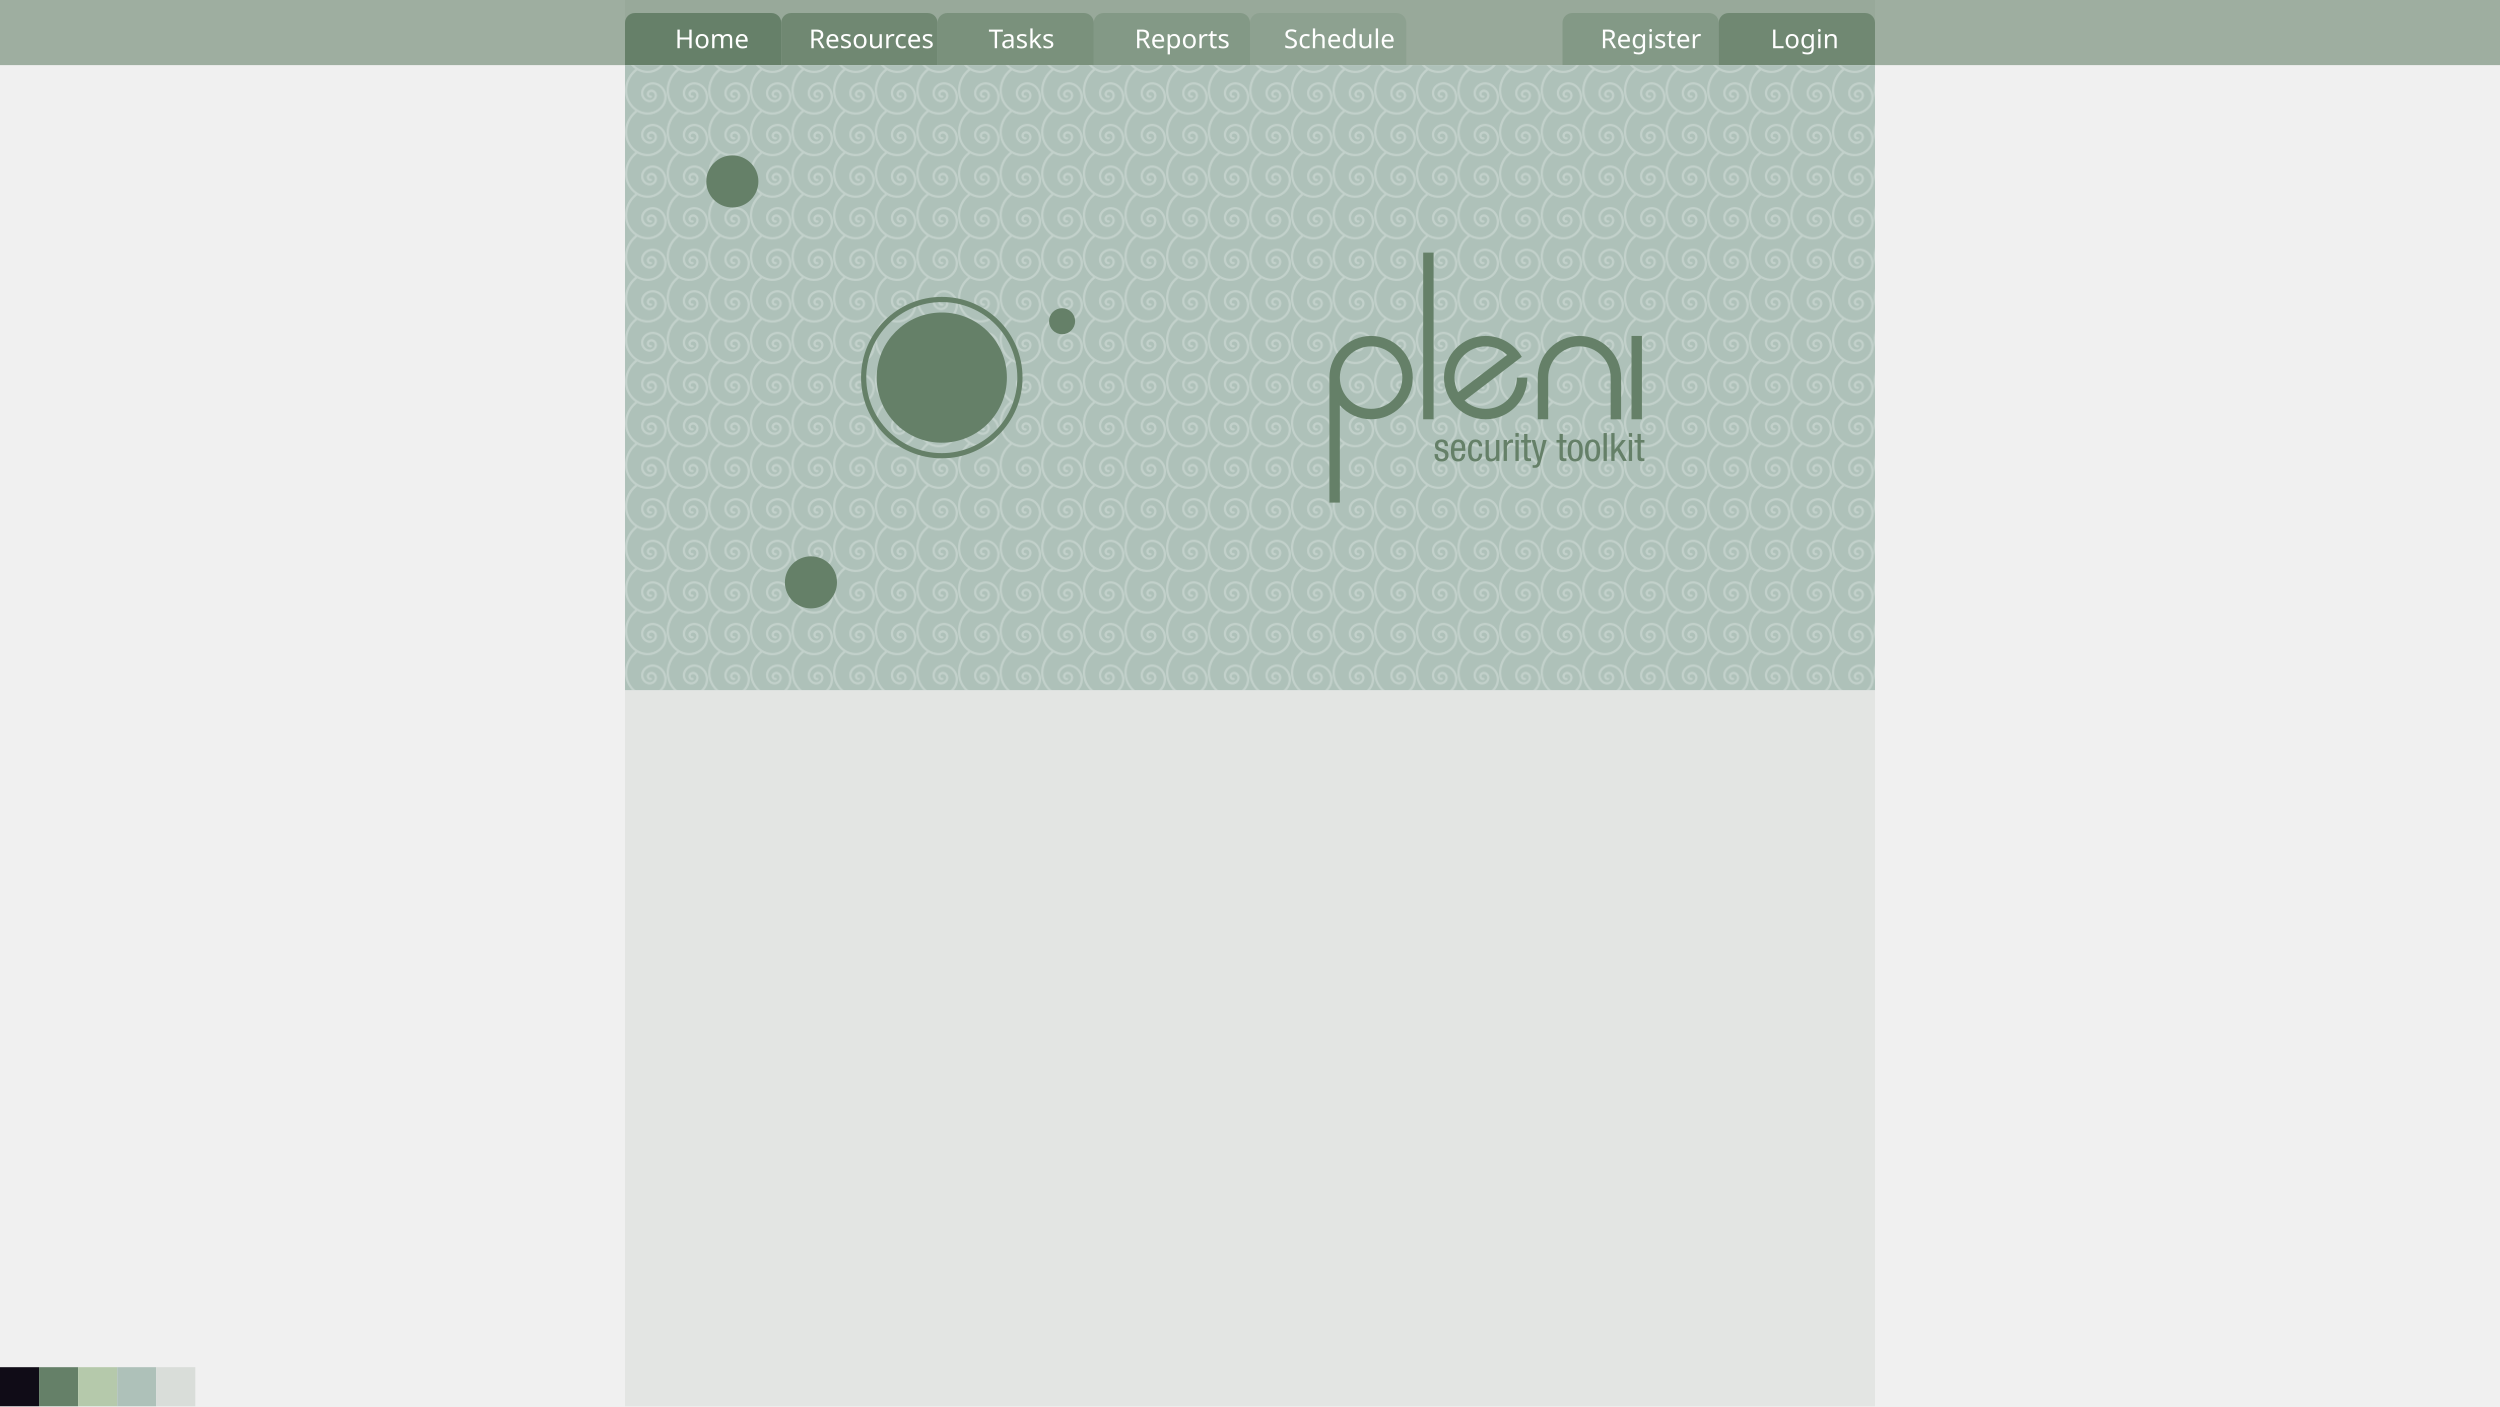
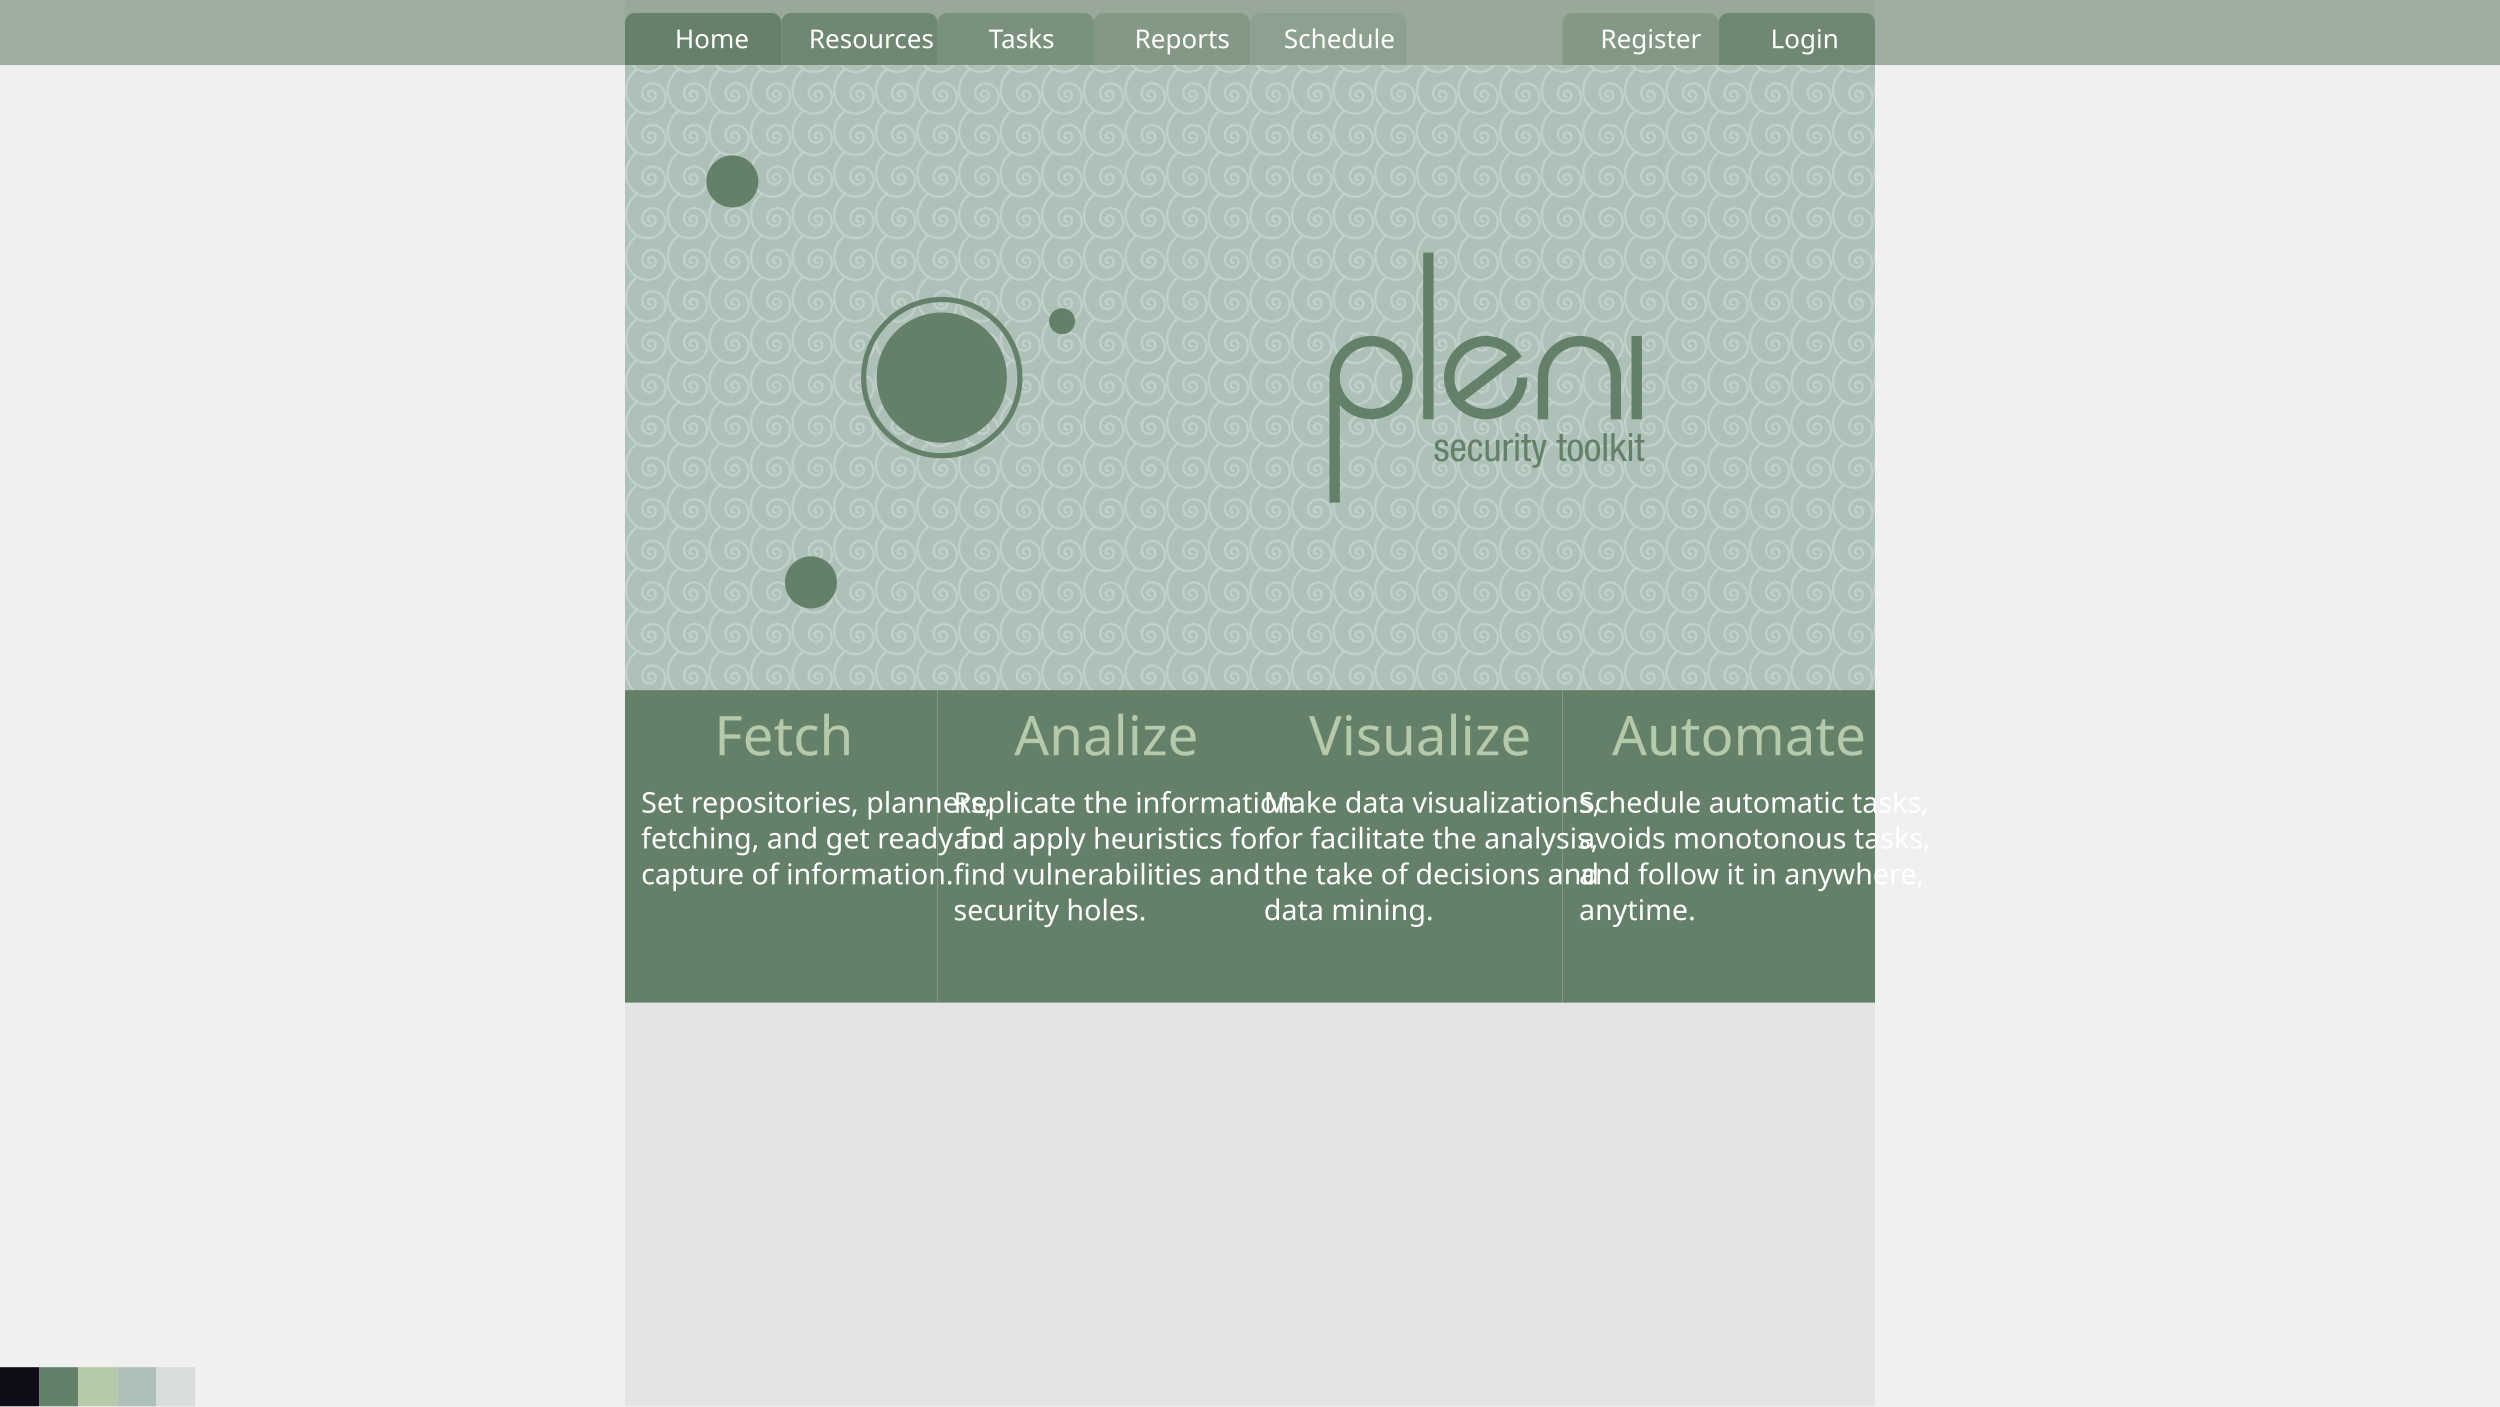
<svg xmlns="http://www.w3.org/2000/svg" xmlns:xlink="http://www.w3.org/1999/xlink" width="1920" height="1080" id="svg2" version="1.1">
  <defs id="defs4">
    <pattern xlink:href="#pattern3908" id="pattern4638" patternTransform="translate(480,120)" />
    <linearGradient id="linearGradient3818">
      <stop style="stop-color:#000000;stop-opacity:1;" offset="0" id="stop3820" />
      <stop style="stop-color:#29342a;stop-opacity:1;" offset="1" id="stop3822" />
    </linearGradient>
    <pattern patternUnits="userSpaceOnUse" width="31.965" height="31.938" patternTransform="translate(580.487,219.3438)" id="pattern3908">
      <g style="fill:#ffffff;stroke:none" id="layer1-3" transform="translate(-0.018304,-1020.425)">
        <path style="font-size:medium;font-style:normal;font-variant:normal;font-weight:normal;font-stretch:normal;text-indent:0;text-align:start;text-decoration:none;line-height:normal;letter-spacing:normal;word-spacing:normal;text-transform:none;direction:ltr;block-progression:tb;writing-mode:lr-tb;text-anchor:start;baseline-shift:baseline;color:#000000;fill:#ffffff;fill-opacity:1;stroke:none;stroke-width:1;marker:none;visibility:visible;display:inline;overflow:visible;enable-background:accumulate;font-family:Sans;-inkscape-font-specification:Sans" d="M 4.781,0.062 C 1.247,4.502 -0.568,10.223 0.188,16 0.866,21.193 3.784,25.93 7.906,28.875 6.78,29.825 5.759,30.858 4.844,32 l 2.375,0 C 7.917,31.249 8.695,30.558 9.5,29.906 c 2.927,1.642 6.32,2.41 9.938,1.938 C 26.707,30.895 32.881,24.472 31.875,16.875 31.125,11.209 26.01,6.428 20.031,7.219 c -4.464,0.591 -8.223,4.527 -7.594,9.219 0.471,3.51 3.646,6.469 7.375,5.969 2.798,-0.375 5.122,-2.847 4.719,-5.812 -0.304,-2.233 -2.29,-4.107 -4.688,-3.781 -1.814,0.246 -3.362,1.867 -3.094,3.812 0.204,1.481 1.575,2.691 3.188,2.469 a 0.871,0.868 1.4877174e-4 1 0 -0.25,-1.688 C 19.123,17.484 18.583,16.976 18.5,16.375 c -0.124,-0.902 0.663,-1.686 1.594,-1.812 1.35,-0.183 2.566,0.929 2.75,2.281 0.261,1.922 -1.399,3.618 -3.312,3.875 -2.683,0.36 -4.991,-1.841 -5.344,-4.469 -0.49,-3.649 2.546,-6.87 6.125,-7.344 4.932,-0.653 9.179,3.373 9.812,8.156 0.868,6.555 -4.492,12.26 -10.875,13.094 C 10.542,31.293 2.973,24.214 1.875,15.812 1.124,10.066 3.243,4.297 7.125,0.062 l -2.344,0 z" transform="translate(0,1020.362)" id="path3772" />
      </g>
    </pattern>
  </defs>
  <g id="layer3" style="display:inline">
    <rect style="fill:#d9ddd9;fill-opacity:0.588;fill-rule:evenodd;stroke:none;display:inline" id="rect3006" width="960" height="1080" x="480" y="0" />
    <rect y="0" x="0" height="50" width="1920" id="rect3038" style="fill:#658068;fill-opacity:0.588;fill-rule:evenodd;stroke:none;display:inline" />
    <rect style="fill:#100c17;display:inline" x="-1080" y="0" width="30" height="30" id="rect3010" transform="matrix(0,-1,1,0,0,0)" />
    <rect style="fill:#658068;display:inline" x="-1080" y="30" width="30" height="30" id="rect3012" transform="matrix(0,-1,1,0,0,0)" />
    <rect style="fill:#b5c9ab;display:inline" x="-1080" y="60" width="30" height="30" id="rect3014" transform="matrix(0,-1,1,0,0,0)" />
    <rect style="fill:#aec1b9;display:inline" x="-1080" y="90" width="30" height="30" id="rect3016" transform="matrix(0,-1,1,0,0,0)" />
    <rect style="fill:#d9ddd9;display:inline" x="-1080" y="120" width="30" height="30" id="rect3018" transform="matrix(0,-1,1,0,0,0)" />
  </g>
  <g id="layer2" style="display:inline">
    <path id="path3816" d="m 607.5,10 c -1.036,0 -2.009,0.214 -2.906,0.594 -0.897,0.38 -1.728,0.946 -2.406,1.625 -0.679,0.679 -1.214,1.478 -1.594,2.375 C 600.214,15.491 600,16.464 600,17.5 l 0,32.5 120,0 0,-32.5 c 0,-1.036 -0.214,-2.009 -0.594,-2.906 -0.38,-0.897 -0.915,-1.696 -1.594,-2.375 -0.679,-0.679 -1.509,-1.245 -2.406,-1.625 C 714.509,10.214 713.536,10 712.5,10 l -105,0 z" style="fill:#658068;fill-opacity:0.784;fill-rule:evenodd;stroke:none" />
    <path style="fill:#658068;fill-opacity:0.98;fill-rule:evenodd;stroke:none" d="m 487.5,10 c -1.036,0 -2.009,0.214 -2.906,0.594 -0.897,0.38 -1.728,0.946 -2.406,1.625 -0.679,0.679 -1.214,1.478 -1.594,2.375 C 480.214,15.491 480,16.464 480,17.5 l 0,32.5 120,0 0,-32.5 c 0,-1.036 -0.214,-2.009 -0.594,-2.906 -0.38,-0.897 -0.915,-1.696 -1.594,-2.375 -0.679,-0.679 -1.509,-1.245 -2.406,-1.625 C 594.509,10.214 593.536,10 592.5,10 l -105,0 z" id="rect3868" />
    <text xml:space="preserve" style="font-size:20px;font-style:normal;font-variant:normal;font-weight:normal;font-stretch:normal;text-align:start;line-height:125%;letter-spacing:0px;word-spacing:0px;writing-mode:lr-tb;text-anchor:start;fill:#ffffff;fill-opacity:1;stroke:none;font-family:Helvetica Neue LT Com;-inkscape-font-specification:Helvetica Neue LT Com" x="518.319" y="37" id="text3826">
      <tspan id="tspan3828" x="518.319" y="37">Home</tspan>
    </text>
    <path id="path3818" d="m 727.5,10 c -1.036,0 -2.009,0.214 -2.906,0.594 -0.897,0.38 -1.728,0.946 -2.406,1.625 -0.679,0.679 -1.214,1.478 -1.594,2.375 C 720.214,15.491 720,16.464 720,17.5 l 0,32.5 120,0 0,-32.5 c 0,-1.036 -0.214,-2.009 -0.594,-2.906 -0.38,-0.897 -0.915,-1.696 -1.594,-2.375 -0.679,-0.679 -1.509,-1.245 -2.406,-1.625 C 834.509,10.214 833.536,10 832.5,10 l -105,0 z" style="fill:#658068;fill-opacity:0.588;fill-rule:evenodd;stroke:none" />
    <text id="text3012" y="37" x="621.186" style="font-size:20px;font-style:normal;font-variant:normal;font-weight:normal;font-stretch:normal;text-align:start;line-height:125%;letter-spacing:0px;word-spacing:0px;writing-mode:lr-tb;text-anchor:start;fill:#ffffff;fill-opacity:1;stroke:none;font-family:Helvetica Neue LT Com;-inkscape-font-specification:Helvetica Neue LT Com" xml:space="preserve">
      <tspan y="37" x="621.186" id="tspan3014">Resources</tspan>
    </text>
    <path style="fill:#658068;fill-opacity:0.392;fill-rule:evenodd;stroke:none" d="m 847.5,10 c -1.036,0 -2.009,0.214 -2.906,0.594 -0.897,0.38 -1.728,0.946 -2.406,1.625 -0.679,0.679 -1.214,1.478 -1.594,2.375 C 840.214,15.491 840,16.464 840,17.5 l 0,32.5 120,0 0,-32.5 c 0,-1.036 -0.214,-2.009 -0.594,-2.906 -0.38,-0.897 -0.915,-1.696 -1.594,-2.375 -0.679,-0.679 -1.509,-1.245 -2.406,-1.625 C 954.509,10.214 953.536,10 952.5,10 l -105,0 z" id="path3820" />
    <text xml:space="preserve" style="font-size:20px;font-style:normal;font-variant:normal;font-weight:normal;font-stretch:normal;text-align:start;line-height:125%;letter-spacing:0px;word-spacing:0px;writing-mode:lr-tb;text-anchor:start;fill:#ffffff;fill-opacity:1;stroke:none;font-family:Helvetica Neue LT Com;-inkscape-font-specification:Helvetica Neue LT Com" x="759.284" y="37" id="text3016">
      <tspan id="tspan3018" x="759.284" y="37">Tasks</tspan>
    </text>
    <text id="text3020" y="37" x="871.342" style="font-size:20px;font-style:normal;font-variant:normal;font-weight:normal;font-stretch:normal;text-align:start;line-height:125%;letter-spacing:0px;word-spacing:0px;writing-mode:lr-tb;text-anchor:start;fill:#ffffff;fill-opacity:1;stroke:none;font-family:Helvetica Neue LT Com;-inkscape-font-specification:Helvetica Neue LT Com" xml:space="preserve">
      <tspan y="37" x="871.342" id="tspan3022">Reports</tspan>
    </text>
    <path id="path3822" d="m 967.5,10 c -1.036,0 -2.009,0.214 -2.906,0.594 -0.897,0.38 -1.728,0.946 -2.406,1.625 -0.679,0.679 -1.214,1.478 -1.594,2.375 C 960.214,15.491 960,16.464 960,17.5 l 0,32.5 120,0 0,-32.5 c 0,-1.036 -0.214,-2.009 -0.594,-2.906 -0.38,-0.897 -0.915,-1.696 -1.594,-2.375 -0.679,-0.679 -1.509,-1.245 -2.406,-1.625 C 1074.509,10.214 1073.535,10 1072.5,10 l -105,0 z" style="fill:#658068;fill-opacity:0.196;fill-rule:evenodd;stroke:none" />
    <path style="fill:#658068;fill-opacity:0.392;fill-rule:evenodd;stroke:none" d="m 1207.5,10 c -1.036,0 -2.009,0.214 -2.906,0.594 -0.897,0.38 -1.728,0.946 -2.406,1.625 -0.679,0.679 -1.214,1.478 -1.594,2.375 C 1200.214,15.491 1200,16.464 1200,17.5 l 0,32.5 120,0 0,-32.5 c 0,-1.036 -0.214,-2.009 -0.594,-2.906 -0.38,-0.897 -0.915,-1.696 -1.594,-2.375 -0.679,-0.679 -1.509,-1.245 -2.406,-1.625 C 1314.509,10.214 1313.535,10 1312.5,10 l -105,0 z" id="path3826" />
    <path id="path3828" d="m 1327.5,10 c -1.036,0 -2.009,0.214 -2.906,0.594 -0.897,0.38 -1.728,0.946 -2.406,1.625 -0.679,0.679 -1.214,1.478 -1.594,2.375 C 1320.214,15.491 1320,16.464 1320,17.5 l 0,32.5 120,0 0,-32.5 c 0,-1.036 -0.214,-2.009 -0.594,-2.906 -0.38,-0.897 -0.915,-1.696 -1.594,-2.375 -0.679,-0.679 -1.509,-1.245 -2.406,-1.625 C 1434.509,10.214 1433.535,10 1432.5,10 l -105,0 z" style="fill:#658068;fill-opacity:0.784;fill-rule:evenodd;stroke:none" />
    <text xml:space="preserve" style="font-size:20px;font-style:normal;font-variant:normal;font-weight:normal;font-stretch:normal;text-align:start;line-height:125%;letter-spacing:0px;word-spacing:0px;writing-mode:lr-tb;text-anchor:start;fill:#ffffff;fill-opacity:1;stroke:none;font-family:Helvetica Neue LT Com;-inkscape-font-specification:Helvetica Neue LT Com" x="986.011" y="37" id="text3024">
      <tspan id="tspan3026" x="986.011" y="37">Schedule</tspan>
    </text>
    <text id="text3028" y="37" x="1359.813" style="font-size:20px;font-style:normal;font-variant:normal;font-weight:normal;font-stretch:normal;text-align:start;line-height:125%;letter-spacing:0px;word-spacing:0px;writing-mode:lr-tb;text-anchor:start;fill:#ffffff;fill-opacity:1;stroke:none;font-family:Helvetica Neue LT Com;-inkscape-font-specification:Helvetica Neue LT Com" xml:space="preserve">
      <tspan y="37" x="1359.813" id="tspan3030">Login</tspan>
    </text>
    <text xml:space="preserve" style="font-size:20px;font-style:normal;font-variant:normal;font-weight:normal;font-stretch:normal;text-align:start;line-height:125%;letter-spacing:0px;word-spacing:0px;writing-mode:lr-tb;text-anchor:start;fill:#ffffff;fill-opacity:1;stroke:none;font-family:Helvetica Neue LT Com;-inkscape-font-specification:Helvetica Neue LT Com" x="1229.097" y="37" id="text3032">
      <tspan id="tspan3034" x="1229.097" y="37">Register</tspan>
    </text>
    <rect y="0" x="1080" height="44.75" width="120" id="rect3874" style="fill:#658068;fill-opacity:0;fill-rule:evenodd;stroke:none" />
  </g>
  <g id="layer1">
-     <rect style="fill:#aec1b9;stroke:none;fill-opacity:1" id="rect4640" width="960" height="480" x="480" y="50" />
-     <rect style="fill:url(#pattern4638);stroke:none;opacity:0.25" width="960" height="480" x="480" y="50" id="rect3912" />
+     <rect style="fill:#aec1b9;fill-opacity:1;stroke:none" id="rect4640" width="960" height="480" x="480" y="50" />
+     <rect style="opacity:0.25;fill:url(#pattern4638);stroke:none" width="960" height="480" x="480" y="50" id="rect3912" />
    <g transform="translate(1021,-382)" style="fill:#658068;fill-opacity:1;display:inline" id="layer2-7">
      <path style="fill:#658068;fill-opacity:1;fill-rule:evenodd;stroke:none;display:inline" d="m 80,704 -8,0 0,-128 8,0 z" id="path2" />
      <path id="path3" d="M 32,640 C 14.353,640 -8.145871e-7,654.353 -8.145871e-7,672 l 0,96 8,0 0,-74.735 C 13.855,699.9 22.456,704 32,704 c 17.647,0 32,-14.353 32,-32 0,-17.647 -14.353,-32 -32,-32 z m 0,8 c 13.235,0 24,10.765 24,24 0,13.235 -10.765,24 -24,24 -13.235,0 -24,-10.765 -24,-24 0,-13.235 10.765,-24 24,-24 z" style="fill:#658068;fill-opacity:1;fill-rule:evenodd;stroke:none;display:inline" />
      <path style="fill:#658068;fill-opacity:1;stroke:none;display:inline" d="m 120,640 c -17.669,0 -32,14.331 -32,32 0,17.669 14.331,32 32,32 17.669,0 31.99,-14.316 32,-32 l -8,0 c -0.04,13.256 -10.759,24 -24,24 -6.264,0 -11.959,-2.422 -16.23,-6.356 l 43.958,-33.605 C 141.984,646.104 131.43,640 120,640 z m 0,8.034 c 6.123,0 12.014,2.34 16.456,6.534 l -37.636,28.683 C 97.036,679.898 96.019,676.064 96.019,672 c 0,-13.241 10.739,-23.966 23.981,-23.966 z" id="path4" />
      <path id="path5" d="m 192,640 c -17.675,0 -32,14.325 -32,32 l 0,32 8,0 0,-32 c 0,-13.256 10.744,-24 24,-24 13.256,0 24,10.744 24,24 l 0,32.062 8,0 L 224,672 c 0,-17.675 -14.325,-32 -32,-32 z" style="fill:#658068;fill-opacity:1;fill-rule:evenodd;stroke:none;display:inline" />
      <path id="path3008" d="m 240,704 -8,0 0,-64 8,0 z" style="fill:#658068;fill-opacity:1;fill-rule:evenodd;stroke:none;display:inline" />
      <g id="text3017" style="font-size:30px;font-style:normal;font-variant:normal;font-weight:normal;font-stretch:normal;line-height:125%;letter-spacing:0px;word-spacing:0px;fill:#658068;fill-opacity:1;stroke:none;font-family:Helvetica Neue LT Com;-inkscape-font-specification:Helvetica Neue LT Com">
        <path id="path2994" d="m 88.55,724.63 c -9e-6,-1.02 -0.17,-1.8 -0.51,-2.34 -0.32,-0.54 -0.94,-0.81 -1.86,-0.81 -0.2,10e-6 -0.45,0.03 -0.75,0.09 -0.3,0.04 -0.59,0.14 -0.87,0.3 -0.26,0.16 -0.49,0.41 -0.69,0.75 -0.2,0.32 -0.3,0.76 -0.3,1.32 -4e-6,0.48 0.11,0.87 0.33,1.17 0.24,0.3 0.54,0.56 0.9,0.78 0.38,0.2 0.8,0.37 1.26,0.51 0.48,0.14 0.97,0.29 1.47,0.45 0.48,0.16 0.95,0.34 1.41,0.54 0.48,0.18 0.9,0.44 1.26,0.78 0.38,0.32 0.68,0.74 0.9,1.26 0.24,0.5 0.36,1.15 0.36,1.95 -1.1e-5,0.84 -0.13,1.58 -0.39,2.22 -0.26,0.62 -0.62,1.14 -1.08,1.56 -0.46,0.42 -1.01,0.73 -1.65,0.93 -0.64,0.22 -1.33,0.33 -2.07,0.33 -1.36,0 -2.42,-0.22 -3.18,-0.66 -0.74,-0.44 -1.29,-0.96 -1.65,-1.56 -0.34,-0.62 -0.54,-1.25 -0.6,-1.89 -0.06,-0.64 -0.09,-1.17 -0.09,-1.59 l 2.52,0 c -3e-6,0.48 0.04,0.95 0.12,1.41 0.08,0.44 0.23,0.84 0.45,1.2 0.22,0.34 0.52,0.61 0.9,0.81 0.4,0.2 0.91,0.3 1.53,0.3 0.2,0 0.45,-0.03 0.75,-0.09 0.3,-0.06 0.59,-0.19 0.87,-0.39 0.3,-0.2 0.55,-0.47 0.75,-0.81 0.2,-0.34 0.3,-0.8 0.3,-1.38 -9e-6,-0.54 -0.12,-0.98 -0.36,-1.32 -0.22,-0.36 -0.52,-0.65 -0.9,-0.87 -0.36,-0.24 -0.78,-0.44 -1.26,-0.6 -0.46,-0.16 -0.93,-0.32 -1.41,-0.48 -0.48,-0.16 -0.96,-0.33 -1.44,-0.51 -0.48,-0.2 -0.91,-0.46 -1.29,-0.78 -0.36,-0.32 -0.66,-0.74 -0.9,-1.26 -0.22,-0.52 -0.33,-1.19 -0.33,-2.01 -10e-7,-0.74 0.13,-1.39 0.39,-1.95 0.28,-0.56 0.65,-1.02 1.11,-1.38 0.48,-0.38 1.03,-0.66 1.65,-0.84 0.62,-0.18 1.28,-0.27 1.98,-0.27 1.16,2e-5 2.07,0.18 2.73,0.54 0.66,0.36 1.15,0.8 1.47,1.32 0.32,0.52 0.51,1.08 0.57,1.68 0.08,0.58 0.12,1.11 0.12,1.59 l -2.52,0" style="fill:#658068;fill-opacity:1" />
        <path id="path2996" d="m 95.938,728.26 c -4e-6,0.62 0.01,1.29 0.03,2.01 0.04,0.72 0.16,1.39 0.36,2.01 0.2,0.62 0.5,1.14 0.9,1.56 0.42,0.4 1.02,0.6 1.8,0.6 0.6,0 1.08,-0.13 1.44,-0.39 0.36,-0.28 0.63,-0.61 0.81,-0.99 0.2,-0.4 0.33,-0.81 0.39,-1.23 0.06,-0.44 0.09,-0.81 0.09,-1.11 l 2.52,0 c -1e-5,0.42 -0.08,0.96 -0.24,1.62 -0.14,0.64 -0.41,1.27 -0.81,1.89 -0.4,0.6 -0.95,1.12 -1.65,1.56 -0.7,0.42 -1.6,0.63 -2.7,0.63 -1.98,0 -3.41,-0.68 -4.29,-2.04 -0.86,-1.36 -1.29,-3.43 -1.29,-6.21 -10e-7,-1 0.06,-2.01 0.18,-3.03 0.14,-1.04 0.41,-1.97 0.81,-2.79 0.42,-0.84 1,-1.52 1.74,-2.04 0.76,-0.54 1.76,-0.81 3,-0.81 1.22,2e-5 2.19,0.24 2.91,0.72 0.72,0.48 1.26,1.1 1.62,1.86 0.36,0.74 0.59,1.57 0.69,2.49 0.1,0.92 0.15,1.81 0.15,2.67 l 0,1.02 -8.46,0 m 5.82,-1.98 0,-0.87 c -10e-6,-0.44 -0.04,-0.89 -0.12,-1.35 -0.08,-0.48 -0.23,-0.91 -0.45,-1.29 -0.2,-0.38 -0.48,-0.69 -0.84,-0.93 -0.36,-0.24 -0.82,-0.36 -1.38,-0.36 -0.66,10e-6 -1.19,0.18 -1.59,0.54 -0.38,0.34 -0.67,0.74 -0.87,1.2 -0.2,0.46 -0.33,0.93 -0.39,1.41 -0.06,0.46 -0.09,0.81 -0.09,1.05 l 0,0.6 5.73,0" style="fill:#658068;fill-opacity:1" />
        <path id="path2998" d="m 114.788,724.81 c -1e-5,-0.38 -0.05,-0.77 -0.15,-1.17 -0.08,-0.4 -0.22,-0.76 -0.42,-1.08 -0.18,-0.32 -0.44,-0.58 -0.78,-0.78 -0.32,-0.2 -0.72,-0.3 -1.2,-0.3 -0.4,10e-6 -0.79,0.07 -1.17,0.21 -0.36,0.14 -0.69,0.45 -0.99,0.93 -0.3,0.46 -0.54,1.13 -0.72,2.01 -0.18,0.88 -0.27,2.05 -0.27,3.51 0,0.52 0.01,1.14 0.03,1.86 0.04,0.72 0.16,1.41 0.36,2.07 0.2,0.66 0.5,1.22 0.9,1.68 0.42,0.46 1.01,0.69 1.77,0.69 0.54,0 0.98,-0.13 1.32,-0.39 0.34,-0.26 0.61,-0.58 0.81,-0.96 0.2,-0.4 0.33,-0.83 0.39,-1.29 0.08,-0.48 0.12,-0.94 0.12,-1.38 l 2.52,0 c -1e-5,0.64 -0.09,1.31 -0.27,2.01 -0.16,0.7 -0.45,1.35 -0.87,1.95 -0.4,0.58 -0.94,1.07 -1.62,1.47 -0.68,0.38 -1.52,0.57 -2.52,0.57 -1.98,0 -3.41,-0.68 -4.29,-2.04 -0.86,-1.36 -1.29,-3.43 -1.29,-6.21 0,-1 0.06,-2.01 0.18,-3.03 0.14,-1.04 0.41,-1.97 0.81,-2.79 0.42,-0.84 1,-1.52 1.74,-2.04 0.76,-0.54 1.76,-0.81 3,-0.81 1.1,2e-5 1.98,0.19 2.64,0.57 0.68,0.38 1.2,0.85 1.56,1.41 0.38,0.54 0.63,1.12 0.75,1.74 0.12,0.6 0.18,1.13 0.18,1.59 l -2.52,0" style="fill:#658068;fill-opacity:1" />
        <path id="path3000" d="m 130.502,736 -2.4,0 0,-1.89 -0.06,0 c -0.34,0.74 -0.88,1.31 -1.62,1.71 -0.74,0.4 -1.5,0.6 -2.28,0.6 -1.06,0 -1.88,-0.17 -2.46,-0.51 -0.56,-0.36 -0.98,-0.8 -1.26,-1.32 -0.26,-0.52 -0.41,-1.07 -0.45,-1.65 -0.04,-0.6 -0.06,-1.14 -0.06,-1.62 l 0,-11.4 2.52,0 0,11.1 c -1e-5,0.3 0.01,0.64 0.03,1.02 0.04,0.38 0.14,0.74 0.3,1.08 0.16,0.32 0.39,0.59 0.69,0.81 0.32,0.22 0.77,0.33 1.35,0.33 0.34,0 0.69,-0.06 1.05,-0.18 0.38,-0.12 0.73,-0.31 1.05,-0.57 0.32,-0.26 0.58,-0.59 0.78,-0.99 0.2,-0.42 0.3,-0.92 0.3,-1.5 l 0,-11.1 2.52,0 0,16.08" style="fill:#658068;fill-opacity:1" />
        <path id="path3002" d="m 133.798,719.92 2.52,0 0,2.4 0.06,0 c 0.18,-0.38 0.37,-0.74 0.57,-1.08 0.22,-0.34 0.47,-0.64 0.75,-0.9 0.28,-0.26 0.59,-0.46 0.93,-0.6 0.36,-0.16 0.77,-0.24 1.23,-0.24 0.5,2e-5 0.87,0.06 1.11,0.18 l 0,2.46 c -0.12,-0.02 -0.28,-0.04 -0.48,-0.06 -0.18,-0.04 -0.47,-0.06 -0.87,-0.06 -0.32,10e-6 -0.67,0.08 -1.05,0.24 -0.38,0.14 -0.74,0.37 -1.08,0.69 -0.32,0.3 -0.6,0.69 -0.84,1.17 -0.22,0.48 -0.33,1.05 -0.33,1.71 l 0,10.17 -2.52,0 0,-16.08" style="fill:#658068;fill-opacity:1" />
        <path id="path3004" d="m 142.855,714.58 2.52,0 0,2.88 -2.52,0 0,-2.88 m 0,5.34 2.52,0 0,16.08 -2.52,0 0,-16.08" style="fill:#658068;fill-opacity:1" />
        <path id="path3006" d="m 149.548,715.24 2.52,0 0,4.68 2.79,0 0,1.98 -2.79,0 0,10.32 c -1e-5,0.64 0.11,1.1 0.33,1.38 0.22,0.28 0.66,0.42 1.32,0.42 0.28,0 0.5,-0.01 0.66,-0.03 0.16,-0.02 0.31,-0.04 0.45,-0.06 l 0,2.07 c -0.16,0.04 -0.41,0.08 -0.75,0.12 -0.34,0.04 -0.77,0.06 -1.29,0.06 -0.66,0 -1.2,-0.06 -1.62,-0.18 -0.42,-0.14 -0.75,-0.34 -0.99,-0.6 -0.24,-0.28 -0.41,-0.62 -0.51,-1.02 -0.08,-0.4 -0.12,-0.86 -0.12,-1.38 l 0,-11.1 -2.34,0 0,-1.98 2.34,0 0,-4.68" style="fill:#658068;fill-opacity:1" />
        <path id="path3009" d="m 155.241,719.92 2.76,0 3.18,12.9 0.06,0 2.82,-12.9 2.76,0 -4.65,17.16 c -0.16,0.56 -0.33,1.09 -0.51,1.59 -0.18,0.5 -0.43,0.94 -0.75,1.32 -0.3,0.4 -0.69,0.71 -1.17,0.93 -0.48,0.24 -1.1,0.36 -1.86,0.36 -0.5,-10e-6 -0.88,-0.01 -1.14,-0.03 -0.24,-0.02 -0.47,-0.04 -0.69,-0.06 l 0,-1.98 c 0.36,0.06 0.85,0.09 1.47,0.09 0.58,0 1.01,-0.15 1.29,-0.45 0.3,-0.3 0.53,-0.67 0.69,-1.11 l 0.48,-1.41 -4.74,-16.41" style="fill:#658068;fill-opacity:1" />
        <path id="path3011" d="m 176.736,715.24 2.52,0 0,4.68 2.79,0 0,1.98 -2.79,0 0,10.32 c -1e-5,0.64 0.11,1.1 0.33,1.38 0.22,0.28 0.66,0.42 1.32,0.42 0.28,0 0.5,-0.01 0.66,-0.03 0.16,-0.02 0.31,-0.04 0.45,-0.06 l 0,2.07 c -0.16,0.04 -0.41,0.08 -0.75,0.12 -0.34,0.04 -0.77,0.06 -1.29,0.06 -0.66,0 -1.2,-0.06 -1.62,-0.18 -0.42,-0.14 -0.75,-0.34 -0.99,-0.6 -0.24,-0.28 -0.41,-0.62 -0.51,-1.02 -0.08,-0.4 -0.12,-0.86 -0.12,-1.38 l 0,-11.1 -2.34,0 0,-1.98 2.34,0 0,-4.68" style="fill:#658068;fill-opacity:1" />
        <path id="path3013" d="m 182.999,727.96 c 0,-1.14 0.08,-2.22 0.24,-3.24 0.18,-1.02 0.48,-1.91 0.9,-2.67 0.44,-0.78 1.03,-1.4 1.77,-1.86 0.76,-0.46 1.72,-0.69 2.88,-0.69 1.16,2e-5 2.11,0.23 2.85,0.69 0.76,0.46 1.35,1.08 1.77,1.86 0.44,0.76 0.74,1.65 0.9,2.67 0.18,1.02 0.27,2.1 0.27,3.24 -2e-5,1.14 -0.09,2.22 -0.27,3.24 -0.16,1.02 -0.46,1.92 -0.9,2.7 -0.44,0.76 -1.03,1.37 -1.77,1.83 -0.74,0.46 -1.69,0.69 -2.85,0.69 -1.16,0 -2.12,-0.23 -2.88,-0.69 -0.74,-0.46 -1.33,-1.07 -1.77,-1.83 -0.42,-0.78 -0.72,-1.68 -0.9,-2.7 -0.16,-1.02 -0.24,-2.1 -0.24,-3.24 m 5.73,6.48 c 0.66,0 1.2,-0.17 1.62,-0.51 0.42,-0.36 0.75,-0.83 0.99,-1.41 0.24,-0.6 0.4,-1.29 0.48,-2.07 0.08,-0.78 0.12,-1.61 0.12,-2.49 -1e-5,-0.86 -0.04,-1.68 -0.12,-2.46 -0.08,-0.8 -0.24,-1.49 -0.48,-2.07 -0.22,-0.6 -0.54,-1.07 -0.96,-1.41 -0.42,-0.36 -0.97,-0.54 -1.65,-0.54 -0.64,10e-6 -1.16,0.18 -1.56,0.54 -0.4,0.34 -0.72,0.81 -0.96,1.41 -0.22,0.58 -0.37,1.27 -0.45,2.07 -0.08,0.78 -0.12,1.6 -0.12,2.46 -1e-5,0.88 0.04,1.71 0.12,2.49 0.08,0.78 0.23,1.47 0.45,2.07 0.22,0.58 0.53,1.05 0.93,1.41 0.42,0.34 0.95,0.51 1.59,0.51" style="fill:#658068;fill-opacity:1" />
        <path id="path3015" d="m 196.3,727.96 c 0,-1.14 0.08,-2.22 0.24,-3.24 0.18,-1.02 0.48,-1.91 0.9,-2.67 0.44,-0.78 1.03,-1.4 1.77,-1.86 0.76,-0.46 1.72,-0.69 2.88,-0.69 1.16,2e-5 2.11,0.23 2.85,0.69 0.76,0.46 1.35,1.08 1.77,1.86 0.44,0.76 0.74,1.65 0.9,2.67 0.18,1.02 0.27,2.1 0.27,3.24 -1e-5,1.14 -0.09,2.22 -0.27,3.24 -0.16,1.02 -0.46,1.92 -0.9,2.7 -0.44,0.76 -1.03,1.37 -1.77,1.83 -0.74,0.46 -1.69,0.69 -2.85,0.69 -1.16,0 -2.12,-0.23 -2.88,-0.69 -0.74,-0.46 -1.33,-1.07 -1.77,-1.83 -0.42,-0.78 -0.72,-1.68 -0.9,-2.7 -0.16,-1.02 -0.24,-2.1 -0.24,-3.24 m 5.73,6.48 c 0.66,0 1.2,-0.17 1.62,-0.51 0.42,-0.36 0.75,-0.83 0.99,-1.41 0.24,-0.6 0.4,-1.29 0.48,-2.07 0.08,-0.78 0.12,-1.61 0.12,-2.49 -1e-5,-0.86 -0.04,-1.68 -0.12,-2.46 -0.08,-0.8 -0.24,-1.49 -0.48,-2.07 -0.22,-0.6 -0.54,-1.07 -0.96,-1.41 -0.42,-0.36 -0.97,-0.54 -1.65,-0.54 -0.64,10e-6 -1.16,0.18 -1.56,0.54 -0.4,0.34 -0.72,0.81 -0.96,1.41 -0.22,0.58 -0.37,1.27 -0.45,2.07 -0.08,0.78 -0.12,1.6 -0.12,2.46 -1e-5,0.88 0.04,1.71 0.12,2.49 0.08,0.78 0.23,1.47 0.45,2.07 0.22,0.58 0.53,1.05 0.93,1.41 0.42,0.34 0.95,0.51 1.59,0.51" style="fill:#658068;fill-opacity:1" />
        <path id="path3017" d="m 210.53,714.58 2.52,0 0,21.42 -2.52,0 0,-21.42" style="fill:#658068;fill-opacity:1" />
        <path id="path3019" d="m 228.474,736 -2.94,0 -4.47,-7.95 -2.07,2.52 0,5.43 -2.52,0 0,-21.42 2.52,0 0,12.75 0.06,0 5.64,-7.41 2.94,0 -4.89,6.06 5.73,10.02" style="fill:#658068;fill-opacity:1" />
        <path id="path3021" d="m 229.925,714.58 2.52,0 0,2.88 -2.52,0 0,-2.88 m 0,5.34 2.52,0 0,16.08 -2.52,0 0,-16.08" style="fill:#658068;fill-opacity:1" />
        <path id="path3023" d="m 236.619,715.24 2.52,0 0,4.68 2.79,0 0,1.98 -2.79,0 0,10.32 c 0,0.64 0.11,1.1 0.33,1.38 0.22,0.28 0.66,0.42 1.32,0.42 0.28,0 0.5,-0.01 0.66,-0.03 0.16,-0.02 0.31,-0.04 0.45,-0.06 l 0,2.07 c -0.16,0.04 -0.41,0.08 -0.75,0.12 -0.34,0.04 -0.77,0.06 -1.29,0.06 -0.66,0 -1.2,-0.06 -1.62,-0.18 -0.42,-0.14 -0.75,-0.34 -0.99,-0.6 -0.24,-0.28 -0.41,-0.62 -0.51,-1.02 -0.08,-0.4 -0.12,-0.86 -0.12,-1.38 l 0,-11.1 -2.34,0 0,-1.98 2.34,0 0,-4.68" style="fill:#658068;fill-opacity:1" />
      </g>
    </g>
    <path transform="matrix(0.25,0,0,0.25,391.435,77.83095)" d="m 764,246 a 80,80 0 1 1 -160,0 80,80 0 1 1 160,0 z" id="path4648" style="fill:#658068;fill-opacity:1;fill-rule:evenodd;stroke:none" />
    <path style="fill:#658068;fill-opacity:1;fill-rule:evenodd;stroke:none" id="path4650" d="m 764,246 a 80,80 0 1 1 -160,0 80,80 0 1 1 160,0 z" transform="matrix(0.25,0,0,0.25,451.8112,385.7513)" />
    <path transform="matrix(0.125,0,0,0.125,730.1833,215.9342)" d="m 764,246 a 80,80 0 1 1 -160,0 80,80 0 1 1 160,0 z" id="path4652" style="fill:#658068;fill-opacity:1;fill-rule:evenodd;stroke:none" />
    <g id="g4659" transform="translate(57.98276,44.71875)">
-       <path id="path4646" d="m 665.312,185.281 c -33.137,0 -60,26.863 -60,60 0,33.137 26.863,60 60,60 33.137,0 60,-26.863 60,-60 0,-33.137 -26.863,-60 -60,-60 z" style="fill:none;fill-opacity:1;fill-rule:evenodd;stroke:#658068;stroke-opacity:1;stroke-width:4;stroke-miterlimit:4;stroke-dasharray:none" />
+       <path id="path4646" d="m 665.312,185.281 c -33.137,0 -60,26.863 -60,60 0,33.137 26.863,60 60,60 33.137,0 60,-26.863 60,-60 0,-33.137 -26.863,-60 -60,-60 z" style="fill:none;stroke:#658068;stroke-width:4;stroke-miterlimit:4;stroke-opacity:1;stroke-dasharray:none" />
      <path style="fill:#658068;fill-opacity:1;fill-rule:evenodd;stroke:none" id="path4654" d="m 764,246 c 0,44.183 -35.817,80 -80,80 -44.183,0 -80,-35.817 -80,-80 0,-44.183 35.817,-80 80,-80 44.183,0 80,35.817 80,80 z" transform="matrix(0.625,0,0,0.625,237.8125,91.53125)" />
    </g>
  </g>
+   <g id="layer4">
+     <rect style="fill:#658068;fill-opacity:1;stroke:none" id="rect3074" width="240" height="240" x="480" y="530" />
+     <rect y="530" x="720" height="240" width="240" id="rect3076" style="fill:#658068;fill-opacity:1;stroke:none" />
+     <rect style="fill:#658068;fill-opacity:1;stroke:none" id="rect3078" width="240" height="240" x="960" y="530" />
+     <rect y="530" x="1200" height="240" width="240" id="rect3080" style="fill:#658068;fill-opacity:1;stroke:none" />
+     <text xml:space="preserve" style="font-size:42px;font-style:normal;font-variant:normal;font-weight:normal;font-stretch:condensed;text-align:start;line-height:125%;letter-spacing:0px;word-spacing:0px;writing-mode:lr;text-anchor:start;fill:#b5c9ab;fill-opacity:1;stroke:none;font-family:Segoe Condensed;-inkscape-font-specification:'Segoe Condensed, Condensed'" x="548.578" y="580" id="text3850">
+       <tspan id="tspan3852" x="548.578" y="580">Fetch</tspan>
+     </text>
+     <text xml:space="preserve" style="font-size:22px;font-style:normal;font-variant:normal;font-weight:normal;font-stretch:condensed;text-align:start;line-height:125%;letter-spacing:0px;word-spacing:0px;writing-mode:lr-tb;text-anchor:start;fill:#ffffff;fill-opacity:1;stroke:none;font-family:Segoe Condensed;-inkscape-font-specification:'Segoe Condensed, Condensed'" x="492.405" y="624.133" id="text3070">
+       <tspan id="tspan3072" x="492.405" y="624.133">Set repositories, planners,</tspan>
+       <tspan x="492.405" y="651.633" id="tspan3083">fetching, and get ready for</tspan>
+       <tspan x="492.405" y="679.133" id="tspan3085">capture of information.</tspan>
+     </text>
+     <flowRoot xml:space="preserve" id="flowRoot3074" style="fill:black;stroke:none;stroke-opacity:1;stroke-width:1px;stroke-linejoin:miter;stroke-linecap:butt;fill-opacity:1;font-family:Bodoni;font-style:normal;font-weight:normal;font-size:48px;line-height:125%;letter-spacing:0px;word-spacing:0px;-inkscape-font-specification:Bodoni;font-stretch:normal;font-variant:normal">
+       <flowRegion id="flowRegion3076">
+         <rect id="rect3079" width="63" height="61" x="417" y="659" />
+       </flowRegion>
+       <flowPara id="flowPara3081" />
+     </flowRoot>
+     <text id="text3089" y="580" x="778.934" style="font-size:42px;font-style:normal;font-variant:normal;font-weight:normal;font-stretch:condensed;text-align:start;line-height:125%;letter-spacing:0px;word-spacing:0px;writing-mode:lr;text-anchor:start;fill:#b5c9ab;fill-opacity:1;stroke:none;font-family:Segoe Condensed;-inkscape-font-specification:'Segoe Condensed, Condensed'" xml:space="preserve">
+       <tspan y="580" x="778.934" id="tspan3091">Analize</tspan>
+     </text>
+     <text xml:space="preserve" style="font-size:42px;font-style:normal;font-variant:normal;font-weight:normal;font-stretch:condensed;text-align:start;line-height:125%;letter-spacing:0px;word-spacing:0px;writing-mode:lr;text-anchor:start;fill:#b5c9ab;fill-opacity:1;stroke:none;font-family:Segoe Condensed;-inkscape-font-specification:'Segoe Condensed, Condensed'" x="1005.258" y="580" id="text3093">
+       <tspan id="tspan3095" x="1005.258" y="580">Visualize</tspan>
+     </text>
+     <text id="text3097" y="580" x="1238.027" style="font-size:42px;font-style:normal;font-variant:normal;font-weight:normal;font-stretch:condensed;text-align:start;line-height:125%;letter-spacing:0px;word-spacing:0px;writing-mode:lr;text-anchor:start;fill:#b5c9ab;fill-opacity:1;stroke:none;font-family:Segoe Condensed;-inkscape-font-specification:'Segoe Condensed, Condensed'" xml:space="preserve">
+       <tspan y="580" x="1238.027" id="tspan3099">Automate</tspan>
+     </text>
+     <text id="text3101" y="624.305" x="732.25" style="font-size:22px;font-style:normal;font-variant:normal;font-weight:normal;font-stretch:condensed;text-align:start;line-height:125%;letter-spacing:0px;word-spacing:0px;writing-mode:lr-tb;text-anchor:start;fill:#ffffff;fill-opacity:1;stroke:none;font-family:Segoe Condensed;-inkscape-font-specification:'Segoe Condensed, Condensed'" xml:space="preserve">
+       <tspan id="tspan3107" y="624.305" x="732.25">Replicate the information</tspan>
+       <tspan y="651.805" x="732.25" id="tspan3114">and apply heuristics for</tspan>
+       <tspan y="679.305" x="732.25" id="tspan3116">find vulnerabilities and</tspan>
+       <tspan y="706.805" x="732.25" id="tspan3118">security holes.</tspan>
+     </text>
+     <text xml:space="preserve" style="font-size:22px;font-style:normal;font-variant:normal;font-weight:normal;font-stretch:condensed;text-align:start;line-height:125%;letter-spacing:0px;word-spacing:0px;writing-mode:lr-tb;text-anchor:start;fill:#ffffff;fill-opacity:1;stroke:none;font-family:Segoe Condensed;-inkscape-font-specification:'Segoe Condensed, Condensed'" x="970.615" y="624.133" id="text3120">
+       <tspan id="tspan3128" x="970.615" y="624.133">Make data visualizations,</tspan>
+       <tspan x="970.615" y="651.633" id="tspan3149">for facilitate the analysis,</tspan>
+       <tspan x="970.615" y="679.133" id="tspan3155">the take of decisions and</tspan>
+       <tspan x="970.615" y="706.633" id="tspan3157">data mining.</tspan>
+     </text>
+     <text id="text3130" y="624.133" x="1212.682" style="font-size:22px;font-style:normal;font-variant:normal;font-weight:normal;font-stretch:condensed;text-align:start;line-height:125%;letter-spacing:0px;word-spacing:0px;writing-mode:lr-tb;text-anchor:start;fill:#ffffff;fill-opacity:1;stroke:none;font-family:Segoe Condensed;-inkscape-font-specification:'Segoe Condensed, Condensed'" xml:space="preserve">
+       <tspan y="624.133" x="1212.682" id="tspan3138">Schedule automatic tasks,</tspan>
+       <tspan y="651.633" x="1212.682" id="tspan3168">avoids monotonous tasks,</tspan>
+       <tspan y="679.133" x="1212.682" id="tspan3170">and follow it in anywhere,</tspan>
+       <tspan y="706.633" x="1212.682" id="tspan3172">anytime.</tspan>
+     </text>
+   </g>
</svg>
